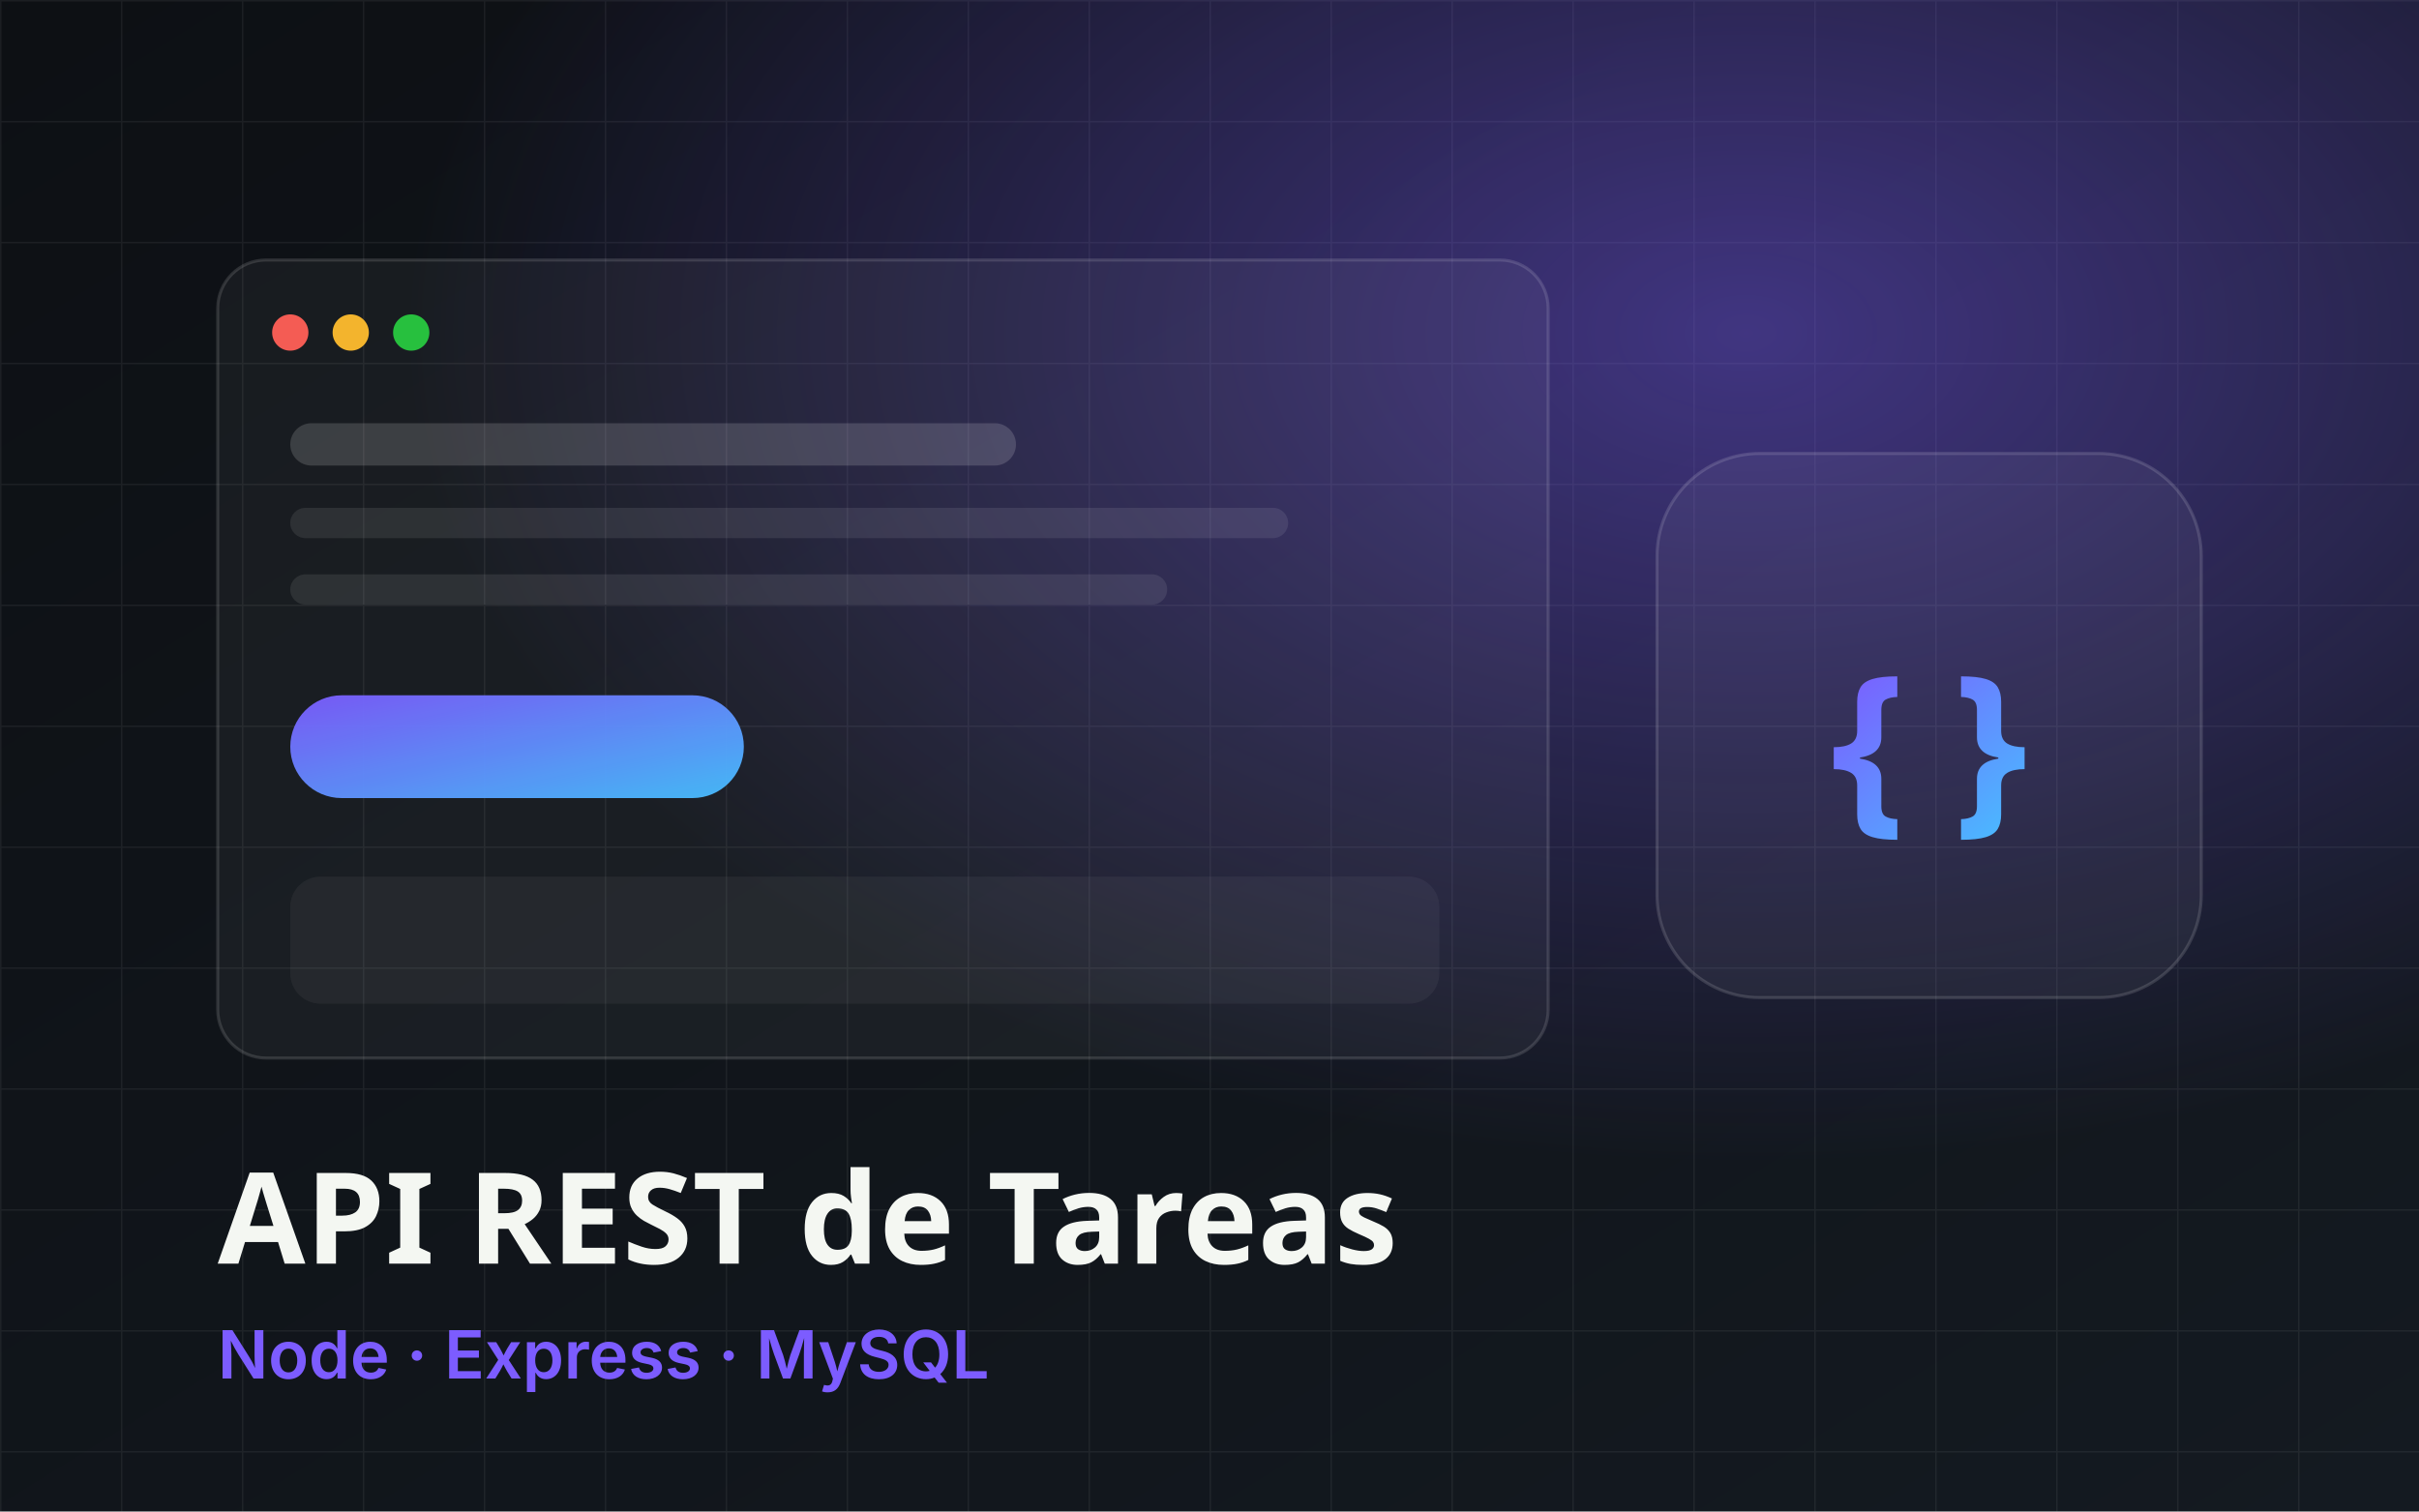
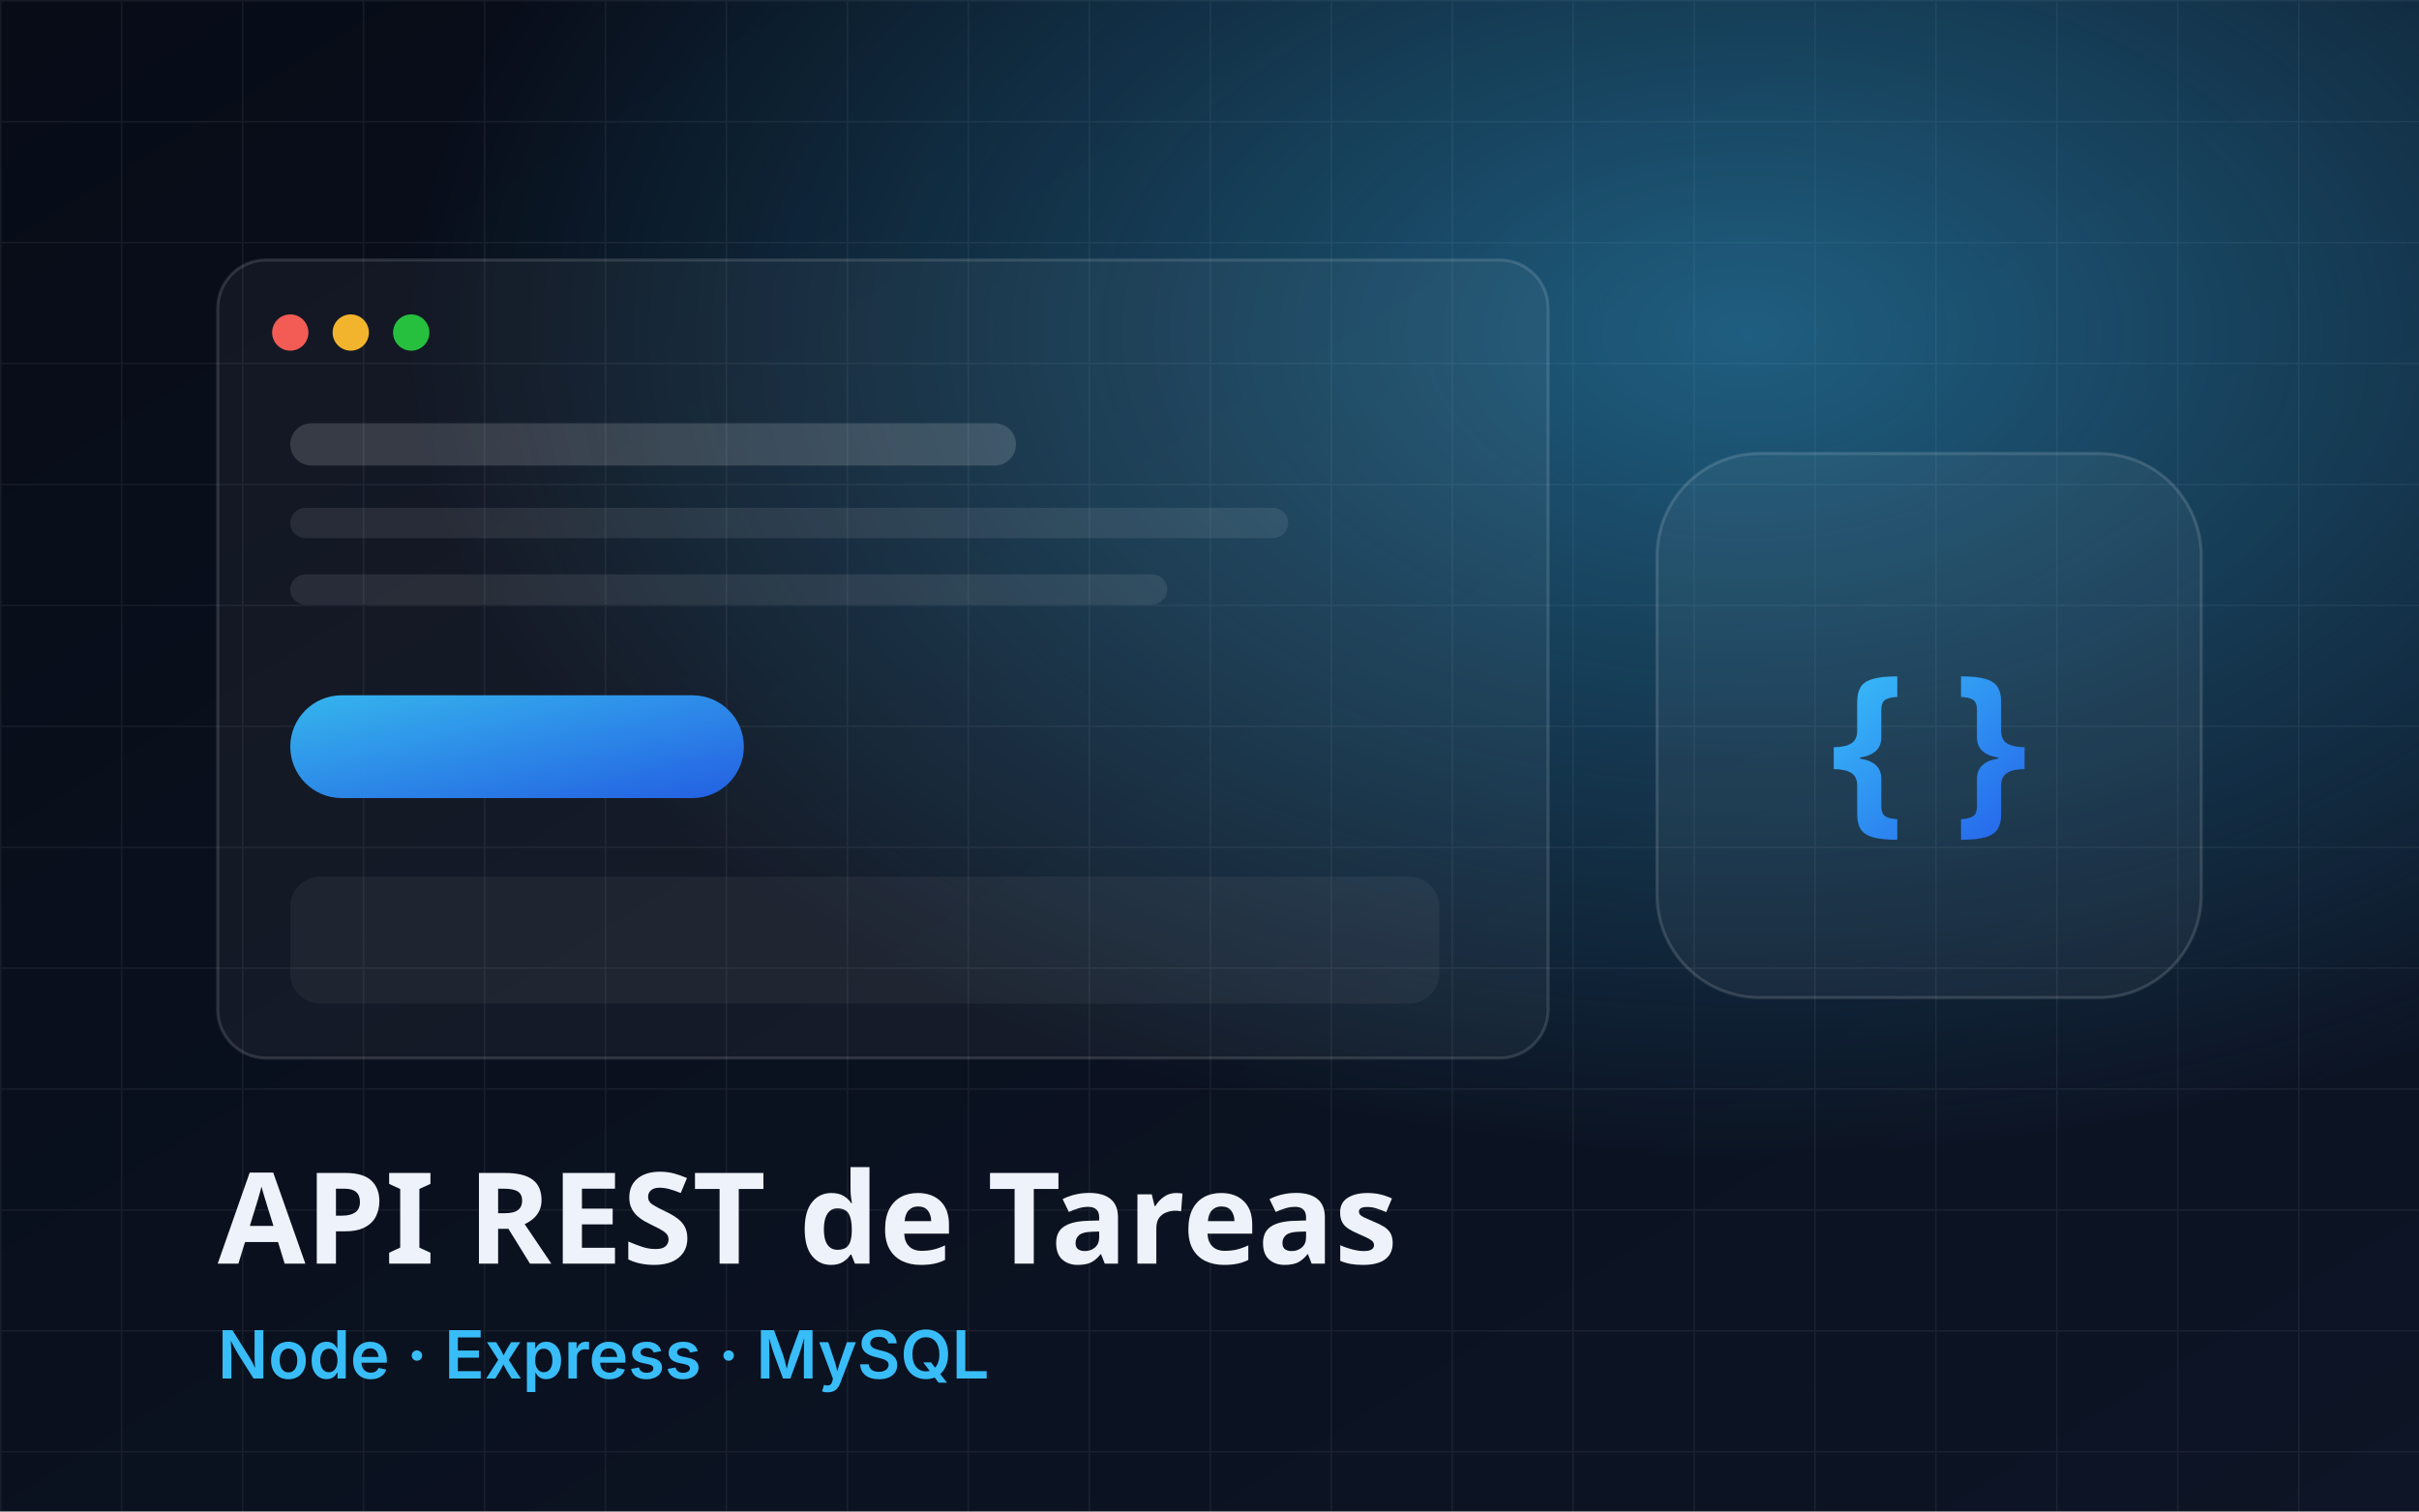
<svg xmlns="http://www.w3.org/2000/svg" width="800" height="500" viewBox="0 0 800 500" role="img" aria-label="API REST de Tareas">
  <defs>
    <linearGradient id="bg" x1="0" y1="0" x2="1" y2="1">
-       <stop offset="0%" stop-color="#0d1014" />
-       <stop offset="100%" stop-color="#141a21" />
+       <stop offset="0%" stop-color="#070c17" />
+       <stop offset="100%" stop-color="#0d1526" />
    </linearGradient>
    <linearGradient id="g1" x1="0" y1="0" x2="1" y2="1">
-       <stop offset="0%" stop-color="#7c5cff" />
-       <stop offset="100%" stop-color="#47bfff" />
+       <stop offset="0%" stop-color="#38bdf8" />
+       <stop offset="100%" stop-color="#2563eb" />
    </linearGradient>
    <pattern id="grid" width="40" height="40" patternUnits="userSpaceOnUse">
      <path d="M40 0H0v40" fill="none" stroke="rgba(255,255,255,.06)" stroke-width="1" />
    </pattern>
    <radialGradient id="glow" cx="72%" cy="22%" r="55%">
-       <stop offset="0%" stop-color="#7c5cff" stop-opacity=".45" />
-       <stop offset="100%" stop-color="#7c5cff" stop-opacity="0" />
+       <stop offset="0%" stop-color="#38bdf8" stop-opacity=".45" />
+       <stop offset="100%" stop-color="#38bdf8" stop-opacity="0" />
    </radialGradient>
  </defs>
  <rect width="800" height="500" fill="url(#bg)" />
  <rect width="800" height="500" fill="url(#grid)" />
  <rect width="800" height="500" fill="url(#glow)" />
  <g opacity=".95">
    <rect x="72" y="86" width="440" height="264" rx="16" fill="rgba(255,255,255,.05)" stroke="rgba(255,255,255,.14)" />
    <circle cx="96" cy="110" r="6" fill="#ff5f57" />
    <circle cx="116" cy="110" r="6" fill="#febc2e" />
    <circle cx="136" cy="110" r="6" fill="#28c840" />
    <rect x="96" y="140" width="240" height="14" rx="7" fill="rgba(255,255,255,.16)" />
    <rect x="96" y="168" width="330" height="10" rx="5" fill="rgba(255,255,255,.09)" />
    <rect x="96" y="190" width="290" height="10" rx="5" fill="rgba(255,255,255,.09)" />
    <rect x="96" y="230" width="150" height="34" rx="17" fill="url(#g1)" />
    <rect x="96" y="290" width="380" height="42" rx="10" fill="rgba(255,255,255,.05)" />
  </g>
  <g transform="translate(548 150)">
    <rect width="180" height="180" rx="34" fill="rgba(255,255,255,.05)" stroke="rgba(255,255,255,.14)" />
    <text x="90" y="118" text-anchor="middle" font-family="Sora, system-ui, sans-serif" font-size="62" font-weight="800" fill="url(#g1)">{ }</text>
  </g>
-   <text x="72" y="418" font-family="Sora, system-ui, sans-serif" font-size="42" font-weight="800" fill="#f4f7f2">API REST de Tareas</text>
-   <text x="72" y="456" font-family="Inter, system-ui, sans-serif" font-size="22" fill="#7c5cff" font-weight="600">Node · Express · MySQL</text>
+   <text x="72" y="418" font-family="Sora, system-ui, sans-serif" font-size="42" font-weight="800" fill="#eef2fb">API REST de Tareas</text>
+   <text x="72" y="456" font-family="Inter, system-ui, sans-serif" font-size="22" fill="#38bdf8" font-weight="600">Node · Express · MySQL</text>
</svg>
